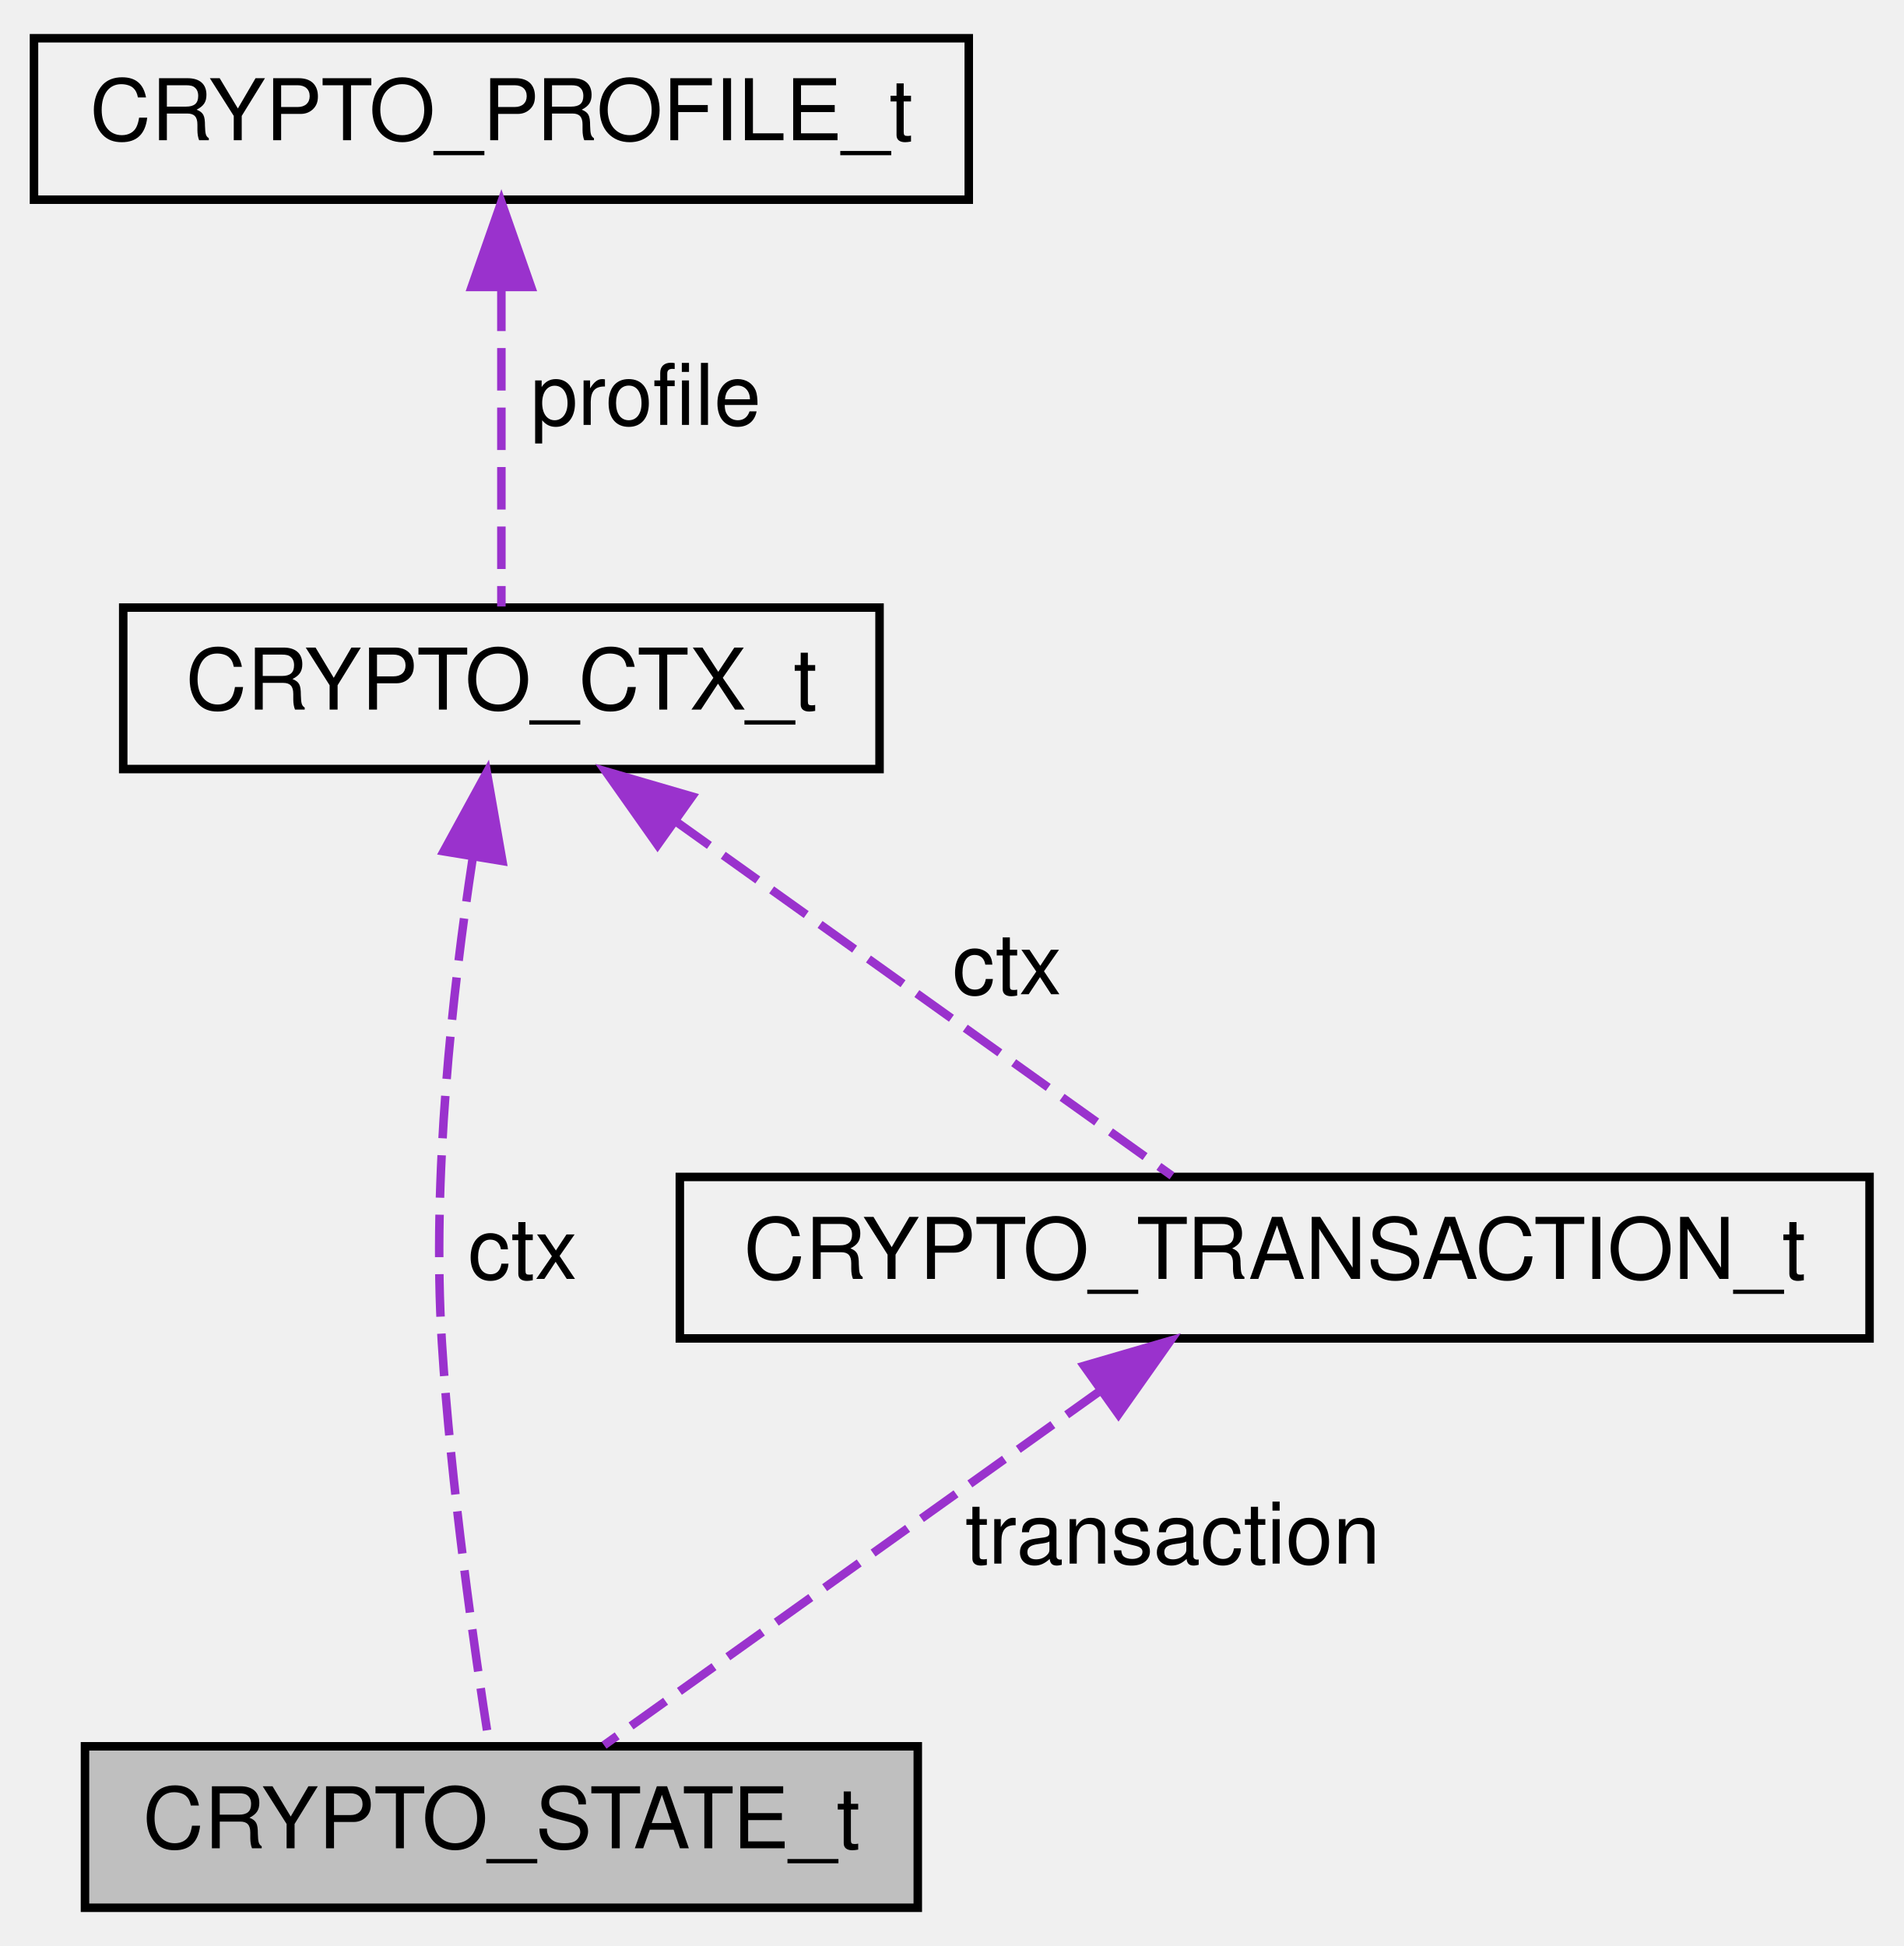
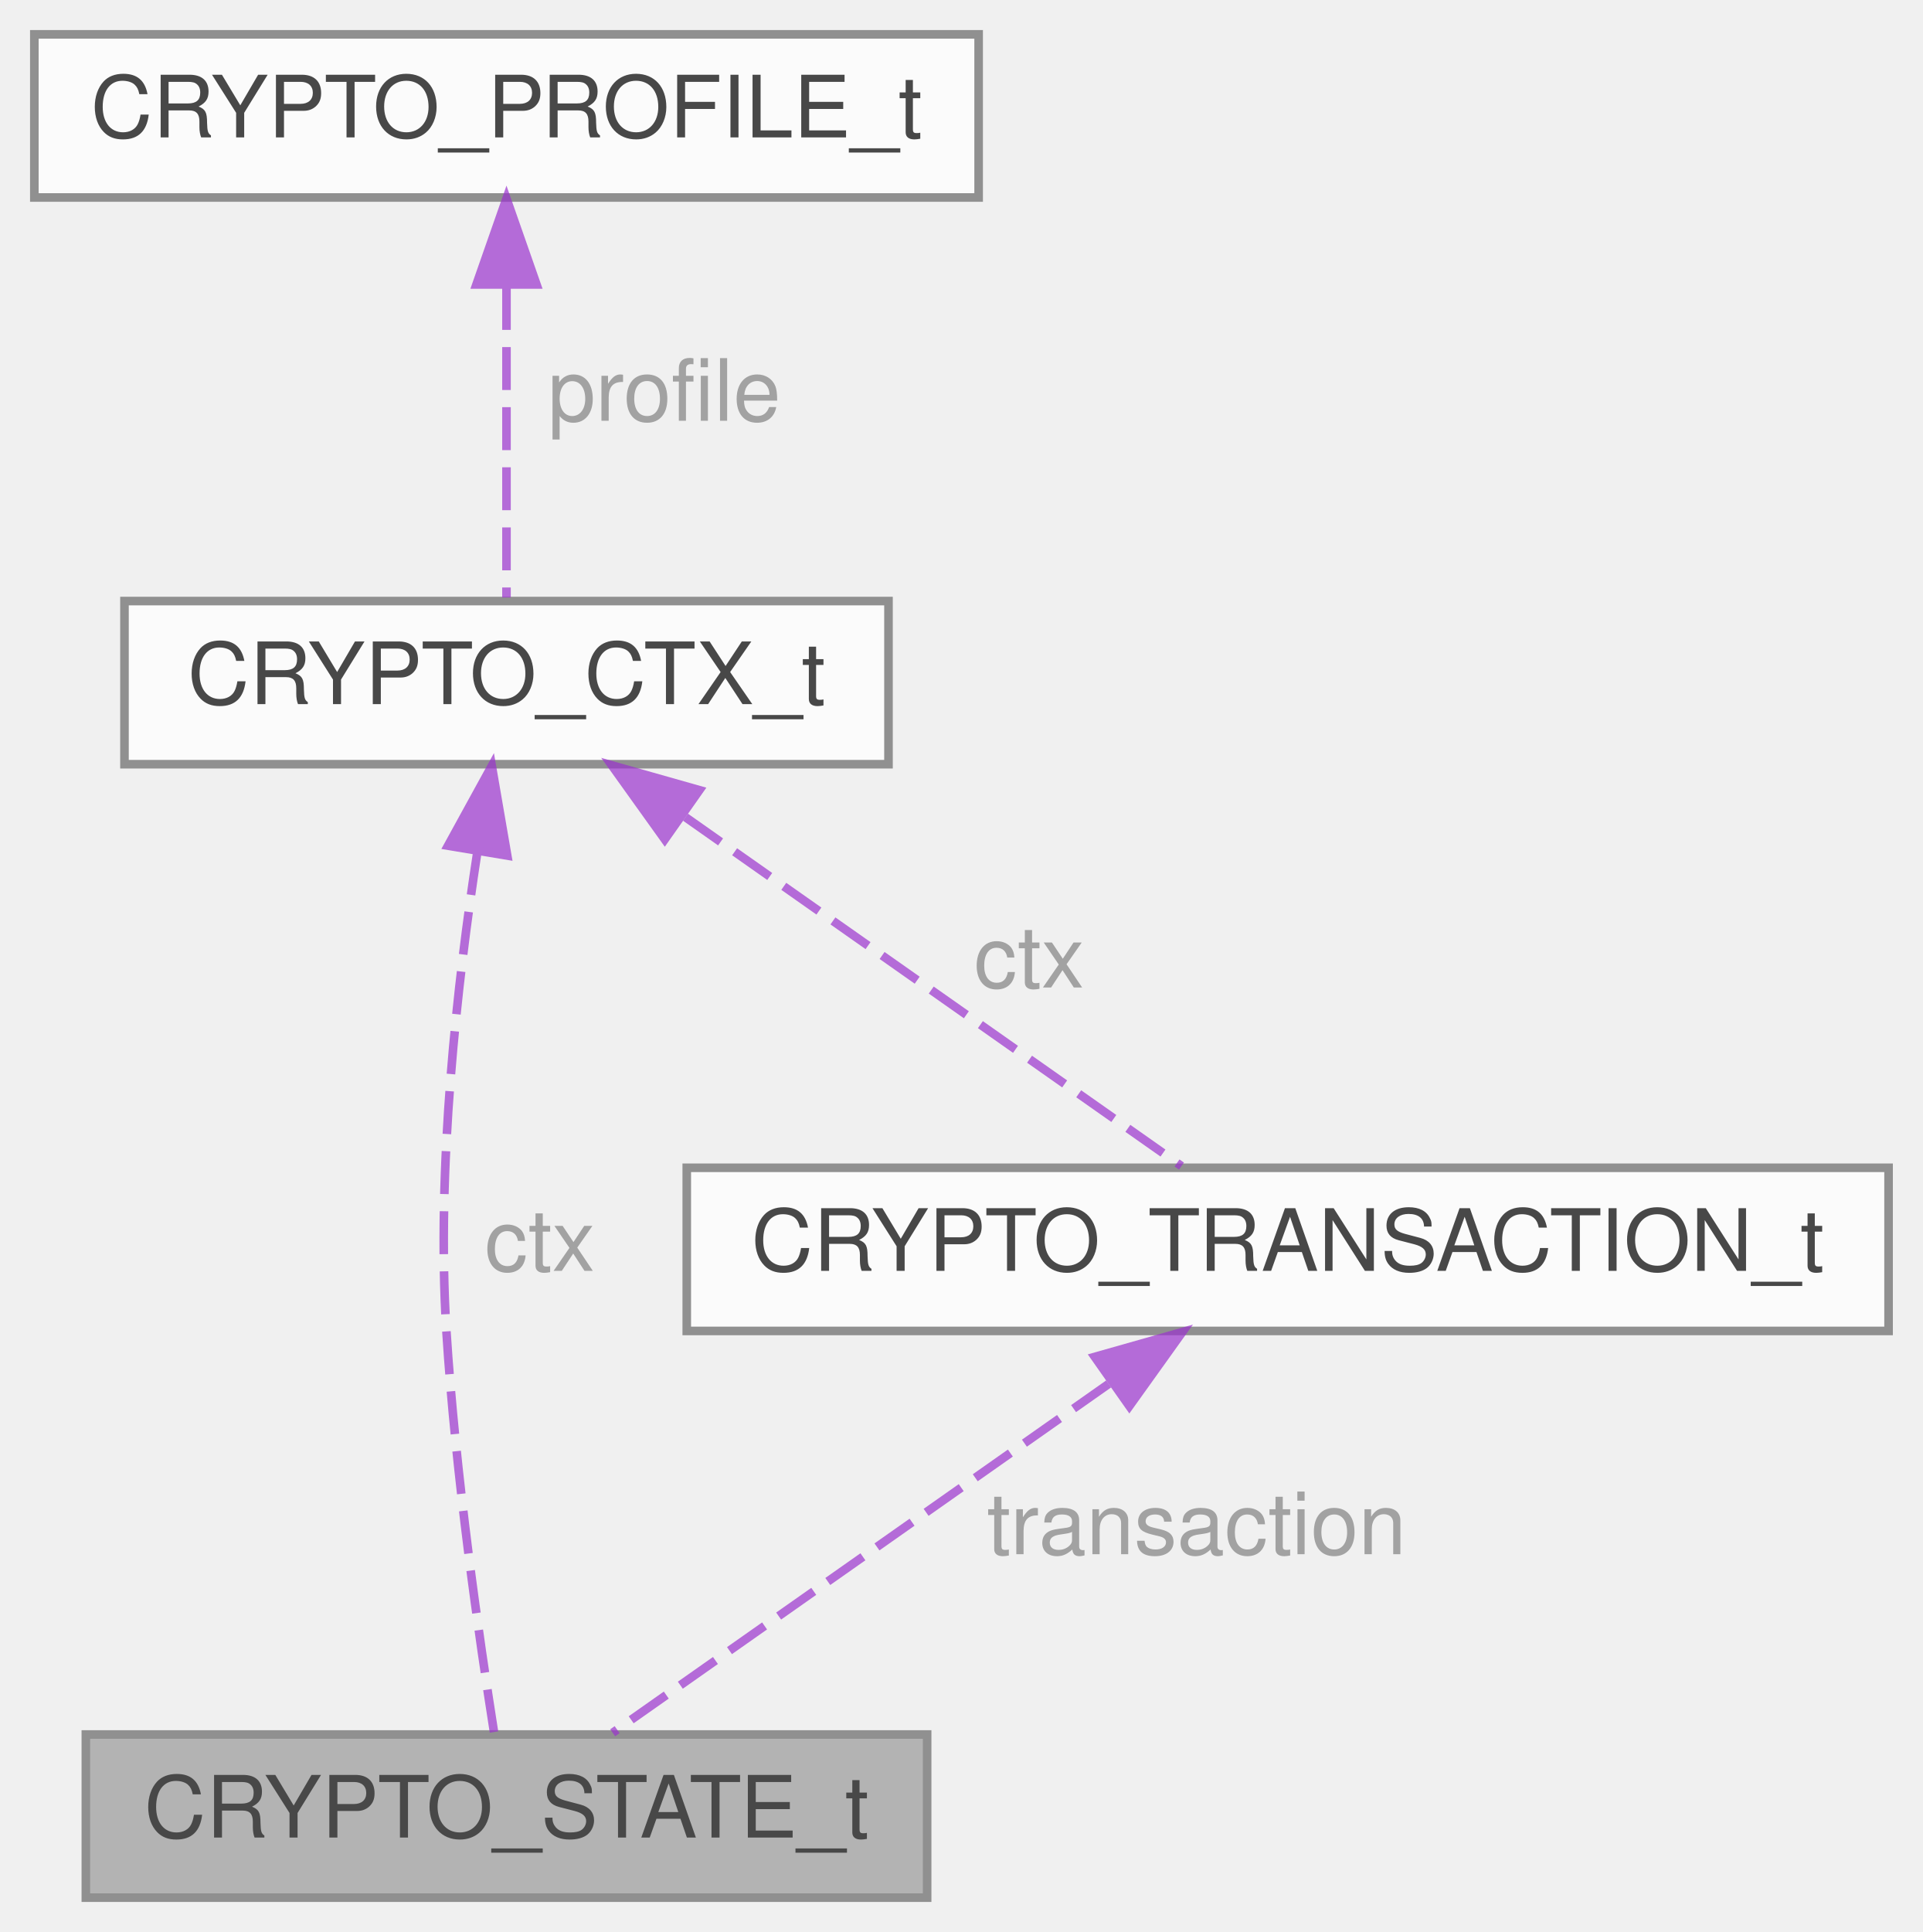
- <svg xmlns="http://www.w3.org/2000/svg" xmlns:xlink="http://www.w3.org/1999/xlink" width="224pt" height="229pt" viewBox="0.00 0.00 224.00 229.00">
-   <g id="graph0" class="graph" transform="scale(1 1) rotate(0) translate(4 225)">
-     <g id="node1" class="node">
-       <g id="a_node1">
-         <a xlink:title=" ">
-           <polygon fill="#bfbfbf" stroke="black" points="6,-0.5 6,-19.5 104,-19.5 104,-0.5 6,-0.5" />
-           <text text-anchor="middle" x="55" y="-7.5" font-family="Helvetica,sans-Serif" font-size="10.00">CRYPTO_STATE_t</text>
-         </a>
+ <svg xmlns="http://www.w3.org/2000/svg" xmlns:xlink="http://www.w3.org/1999/xlink" width="224pt" height="225pt" viewBox="0.00 0.00 224.00 225.00">
+   <svg id="main" version="1.1" xml:space="preserve">
+     <style type="text/css">
+ .node, .edge {opacity: 0.7;}
+ .node.selected, .edge.selected {opacity: 1;}
+ .edge:hover path { stroke: red; }
+ .edge:hover polygon { stroke: red; fill: red; }
+ </style>
+     <svg id="graph" class="graph">
+       <g id="graph0" class="graph" transform="scale(1 1) rotate(0) translate(4 221)">
+         <g id="Node000001" class="node">
+           <g id="a_Node000001">
+             <a xlink:title=" ">
+               <polygon fill="#999999" stroke="#666666" points="104,-19 6,-19 6,0 104,0 104,-19" />
+               <text text-anchor="middle" x="55" y="-7" font-family="Helvetica,sans-Serif" font-size="10.00">CRYPTO_STATE_t</text>
+             </a>
+           </g>
+         </g>
+         <g id="Node000002" class="node">
+           <g id="a_Node000002">
+             <a xlink:href="struct_c_r_y_p_t_o___c_t_x__t.html" target="_top" xlink:title=" ">
+               <polygon fill="white" stroke="#666666" points="99.5,-151 10.5,-151 10.5,-132 99.5,-132 99.5,-151" />
+               <text text-anchor="middle" x="55" y="-139" font-family="Helvetica,sans-Serif" font-size="10.00">CRYPTO_CTX_t</text>
+             </a>
+           </g>
+         </g>
+         <g id="edge1_Node000001_Node000002" class="edge">
+           <g id="a_edge1_Node000001_Node000002">
+             <a xlink:title=" ">
+               <path fill="none" stroke="#9a32cd" stroke-dasharray="5,2" d="M51.6,-121.73C49.28,-106.68 46.81,-85.01 48,-66 49.05,-49.33 51.85,-30.01 53.57,-19.12" />
+               <polygon fill="#9a32cd" stroke="#9a32cd" points="48.19,-122.51 53.29,-131.8 55.09,-121.36 48.19,-122.51" />
+             </a>
+           </g>
+           <text text-anchor="middle" x="57.5" y="-73" font-family="Helvetica,sans-Serif" font-size="10.00" fill="grey"> ctx</text>
+         </g>
+         <g id="Node000004" class="node">
+           <g id="a_Node000004">
+             <a xlink:href="struct_c_r_y_p_t_o___t_r_a_n_s_a_c_t_i_o_n__t.html" target="_top" xlink:title=" ">
+               <polygon fill="white" stroke="#666666" points="216,-85 76,-85 76,-66 216,-66 216,-85" />
+               <text text-anchor="middle" x="146" y="-73" font-family="Helvetica,sans-Serif" font-size="10.00">CRYPTO_TRANSACTION_t</text>
+             </a>
+           </g>
+         </g>
+         <g id="edge4_Node000004_Node000002" class="edge">
+           <g id="a_edge4_Node000004_Node000002">
+             <a xlink:title=" ">
+               <path fill="none" stroke="#9a32cd" stroke-dasharray="5,2" d="M75.85,-125.83C93.7,-113.28 118.8,-95.63 133.63,-85.2" />
+               <polygon fill="#9a32cd" stroke="#9a32cd" points="73.44,-123.25 67.27,-131.87 77.47,-128.98 73.44,-123.25" />
+             </a>
+           </g>
+           <text text-anchor="middle" x="114.5" y="-106" font-family="Helvetica,sans-Serif" font-size="10.00" fill="grey"> ctx</text>
+         </g>
+         <g id="Node000003" class="node">
+           <g id="a_Node000003">
+             <a xlink:href="types_2crypto_8h.html#struct_c_r_y_p_t_o___p_r_o_f_i_l_e__t" target="_top" xlink:title=" ">
+               <polygon fill="white" stroke="#666666" points="110,-217 0,-217 0,-198 110,-198 110,-217" />
+               <text text-anchor="middle" x="55" y="-205" font-family="Helvetica,sans-Serif" font-size="10.00">CRYPTO_PROFILE_t</text>
+             </a>
+           </g>
+         </g>
+         <g id="edge2_Node000002_Node000003" class="edge">
+           <g id="a_edge2_Node000002_Node000003">
+             <a xlink:title=" ">
+               <path fill="none" stroke="#9a32cd" stroke-dasharray="5,2" d="M55,-187.58C55,-175.63 55,-160.72 55,-151.41" />
+               <polygon fill="#9a32cd" stroke="#9a32cd" points="51.5,-187.87 55,-197.87 58.5,-187.87 51.5,-187.87" />
+             </a>
+           </g>
+           <text text-anchor="middle" x="72" y="-172" font-family="Helvetica,sans-Serif" font-size="10.00" fill="grey"> profile</text>
+         </g>
+         <g id="edge3_Node000001_Node000004" class="edge">
+           <g id="a_edge3_Node000001_Node000004">
+             <a xlink:title=" ">
+               <path fill="none" stroke="#9a32cd" stroke-dasharray="5,2" d="M125.15,-59.83C107.3,-47.28 82.2,-29.63 67.37,-19.2" />
+               <polygon fill="#9a32cd" stroke="#9a32cd" points="123.53,-62.98 133.73,-65.87 127.56,-57.25 123.53,-62.98" />
+             </a>
+           </g>
+           <text text-anchor="middle" x="134" y="-40" font-family="Helvetica,sans-Serif" font-size="10.00" fill="grey"> transaction</text>
+         </g>
      </g>
-     </g>
-     <g id="node2" class="node">
-       <g id="a_node2">
-         <a xlink:href="struct_c_r_y_p_t_o___t_r_a_n_s_a_c_t_i_o_n__t.html" target="_top" xlink:title=" ">
-           <polygon fill="none" stroke="black" points="76,-67.5 76,-86.5 216,-86.5 216,-67.5 76,-67.5" />
-           <text text-anchor="middle" x="146" y="-74.5" font-family="Helvetica,sans-Serif" font-size="10.00">CRYPTO_TRANSACTION_t</text>
-         </a>
-       </g>
-     </g>
-     <g id="edge1" class="edge">
-       <path fill="none" stroke="#9a32cd" stroke-dasharray="5,2" d="M125.59,-61.42C107.6,-48.57 81.99,-30.28 67.08,-19.63" />
-       <polygon fill="#9a32cd" stroke="#9a32cd" points="123.56,-64.27 133.73,-67.23 127.62,-58.57 123.56,-64.27" />
-       <text text-anchor="middle" x="134" y="-41" font-family="Helvetica,sans-Serif" font-size="10.00"> transaction</text>
-     </g>
-     <g id="node3" class="node">
-       <g id="a_node3">
-         <a xlink:href="struct_c_r_y_p_t_o___c_t_x__t.html" target="_top" xlink:title=" ">
-           <polygon fill="none" stroke="black" points="10.5,-134.5 10.5,-153.5 99.5,-153.5 99.5,-134.5 10.5,-134.5" />
-           <text text-anchor="middle" x="55" y="-141.5" font-family="Helvetica,sans-Serif" font-size="10.00">CRYPTO_CTX_t</text>
-         </a>
-       </g>
-     </g>
-     <g id="edge4" class="edge">
-       <path fill="none" stroke="#9a32cd" stroke-dasharray="5,2" d="M51.6,-123.85C49.26,-108.5 46.79,-86.39 48,-67 49.05,-50.18 51.85,-30.68 53.57,-19.7" />
-       <polygon fill="#9a32cd" stroke="#9a32cd" points="48.21,-124.82 53.29,-134.12 55.12,-123.68 48.21,-124.82" />
-       <text text-anchor="middle" x="57.5" y="-74.5" font-family="Helvetica,sans-Serif" font-size="10.00"> ctx</text>
-     </g>
-     <g id="edge2" class="edge">
-       <path fill="none" stroke="#9a32cd" stroke-dasharray="5,2" d="M75.41,-128.42C93.4,-115.57 119.01,-97.28 133.92,-86.63" />
-       <polygon fill="#9a32cd" stroke="#9a32cd" points="73.38,-125.57 67.27,-134.23 77.44,-131.27 73.38,-125.57" />
-       <text text-anchor="middle" x="114.5" y="-108" font-family="Helvetica,sans-Serif" font-size="10.00"> ctx</text>
-     </g>
-     <g id="node4" class="node">
-       <g id="a_node4">
-         <a xlink:href="types_2crypto_8h.html#struct_c_r_y_p_t_o___p_r_o_f_i_l_e__t" target="_top" xlink:title=" ">
-           <polygon fill="none" stroke="black" points="0,-201.5 0,-220.5 110,-220.5 110,-201.5 0,-201.5" />
-           <text text-anchor="middle" x="55" y="-208.5" font-family="Helvetica,sans-Serif" font-size="10.00">CRYPTO_PROFILE_t</text>
-         </a>
-       </g>
-     </g>
-     <g id="edge3" class="edge">
-       <path fill="none" stroke="#9a32cd" stroke-dasharray="5,2" d="M55,-191.04C55,-178.67 55,-163.12 55,-153.63" />
-       <polygon fill="#9a32cd" stroke="#9a32cd" points="51.5,-191.23 55,-201.23 58.5,-191.23 51.5,-191.23" />
-       <text text-anchor="middle" x="72" y="-175" font-family="Helvetica,sans-Serif" font-size="10.00"> profile</text>
-     </g>
-   </g>
+     </svg>
+   </svg>
+   <style type="text/css">
+ 
+ [data-mouse-over-selected='false'] { opacity: 0.7; }
+ [data-mouse-over-selected='true']  { opacity: 1.0; }
+ 
+ </style>
</svg>
